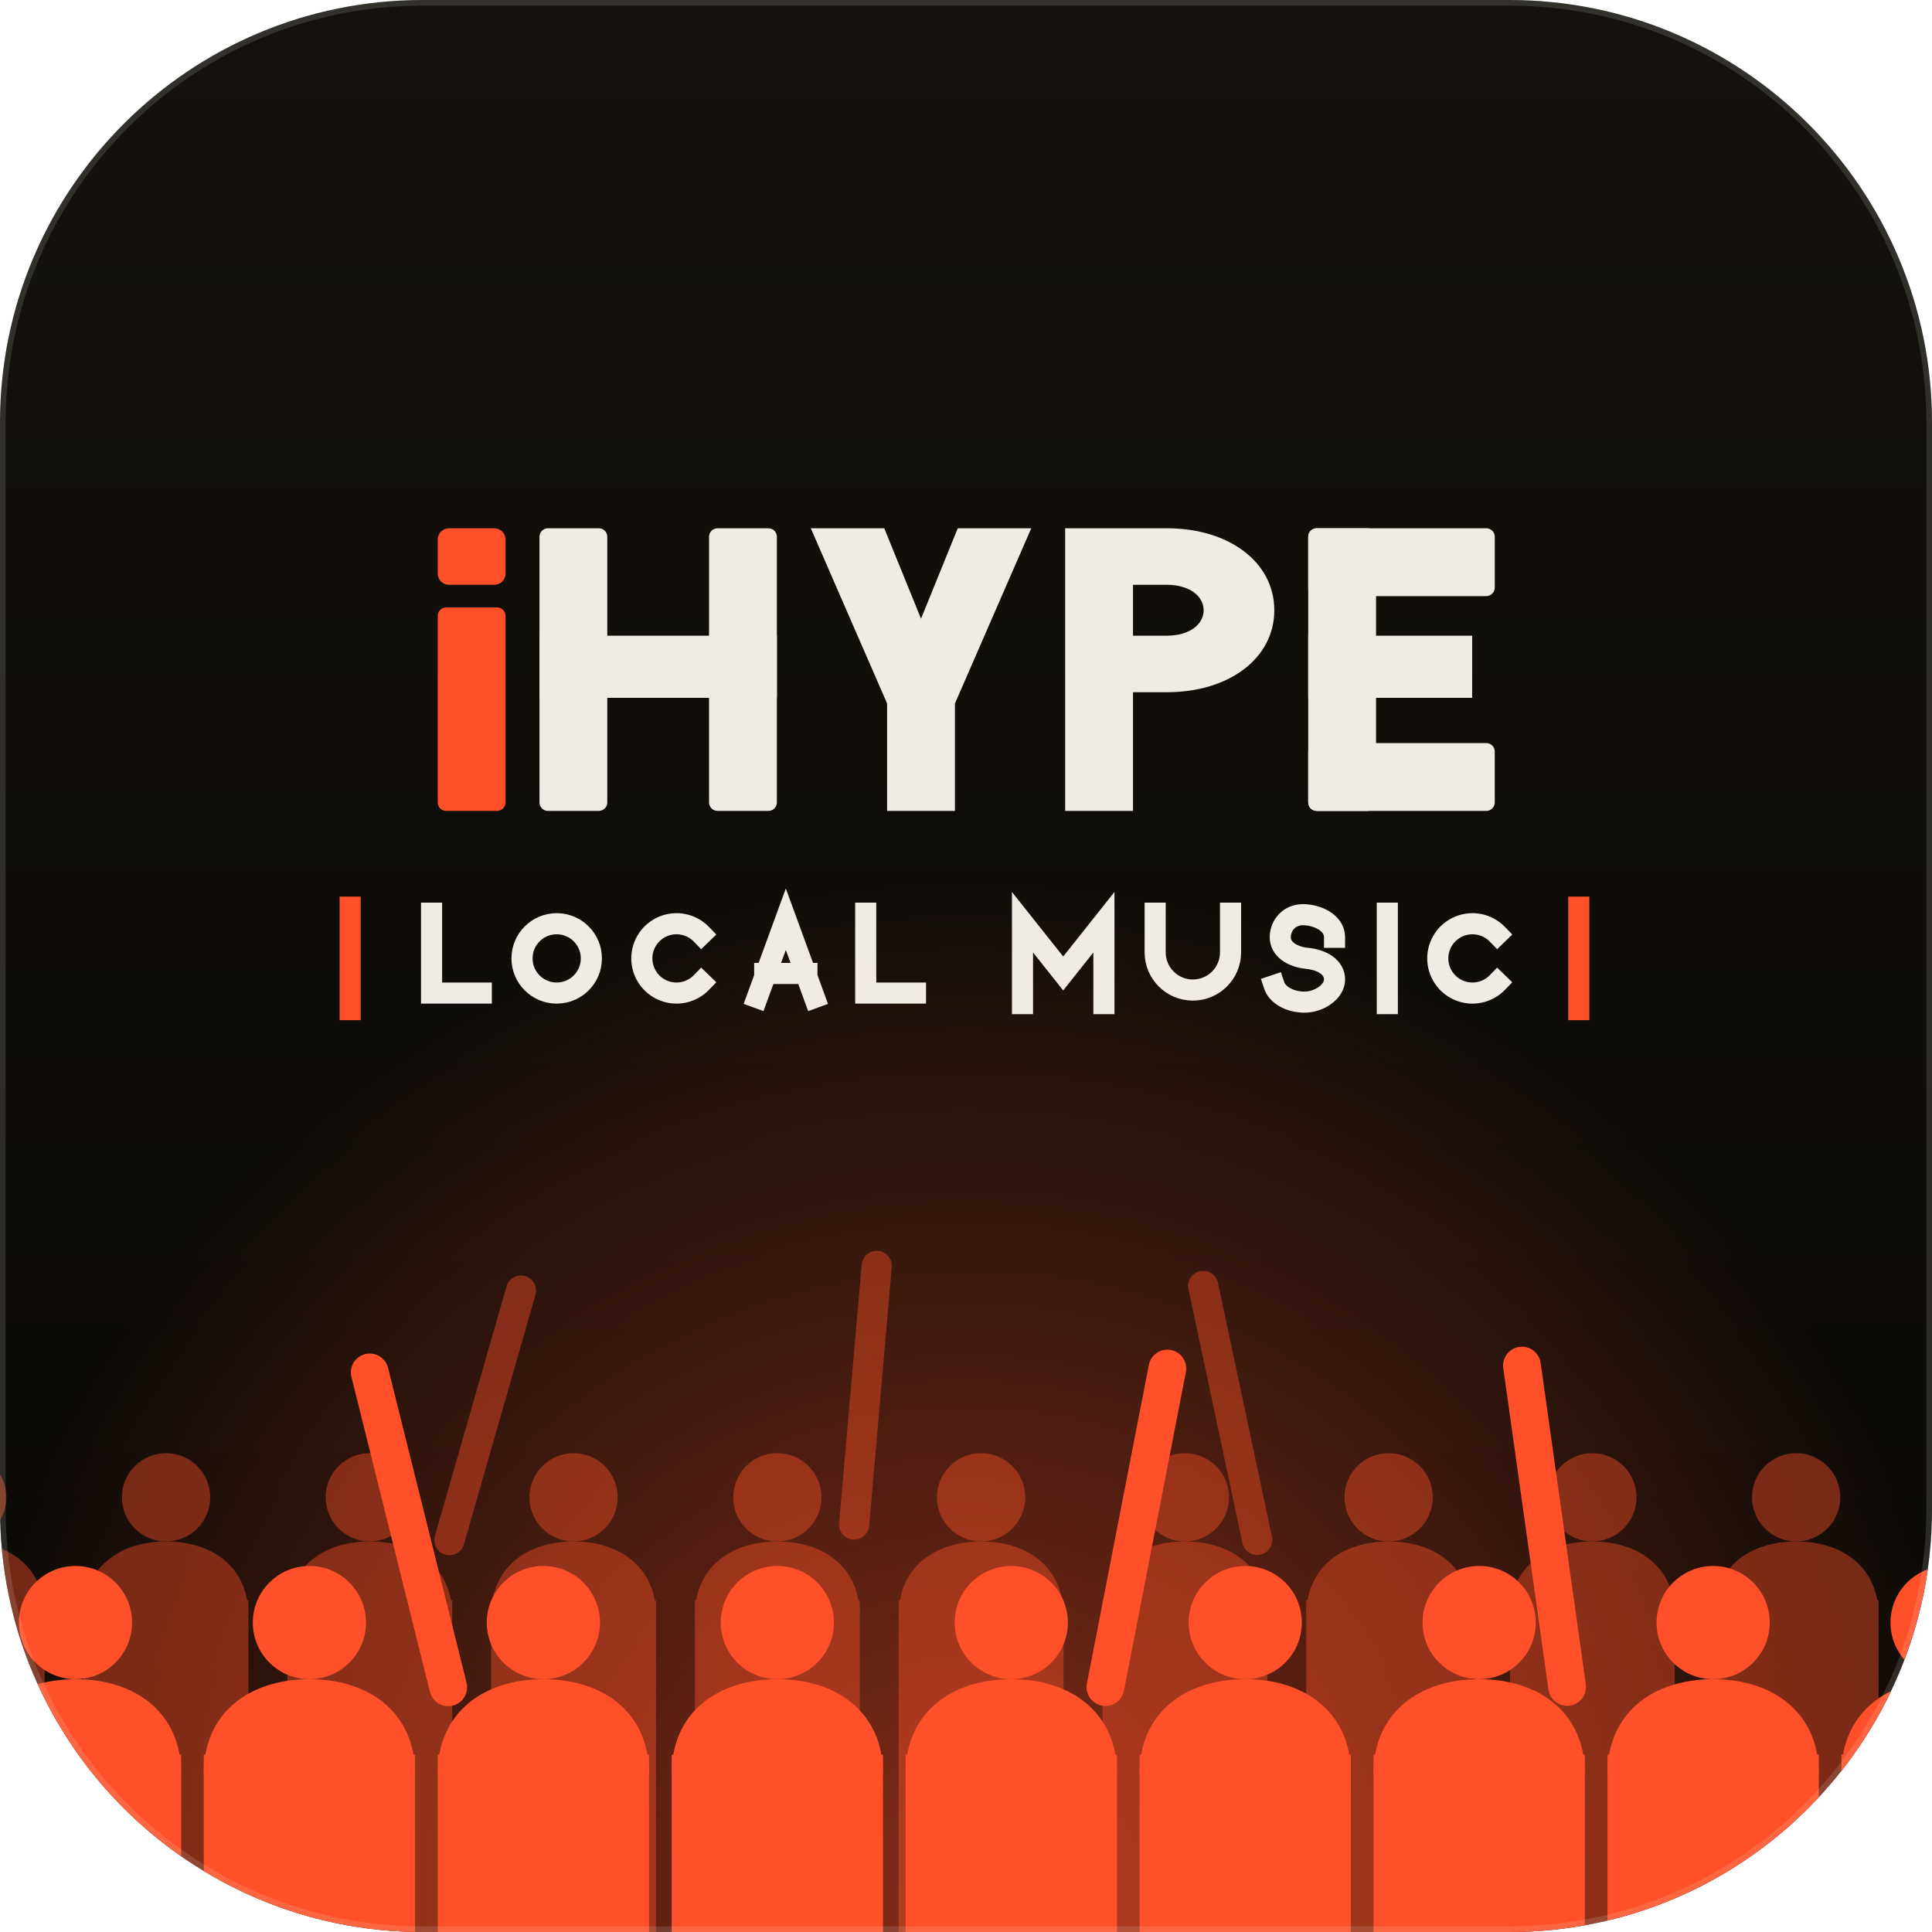
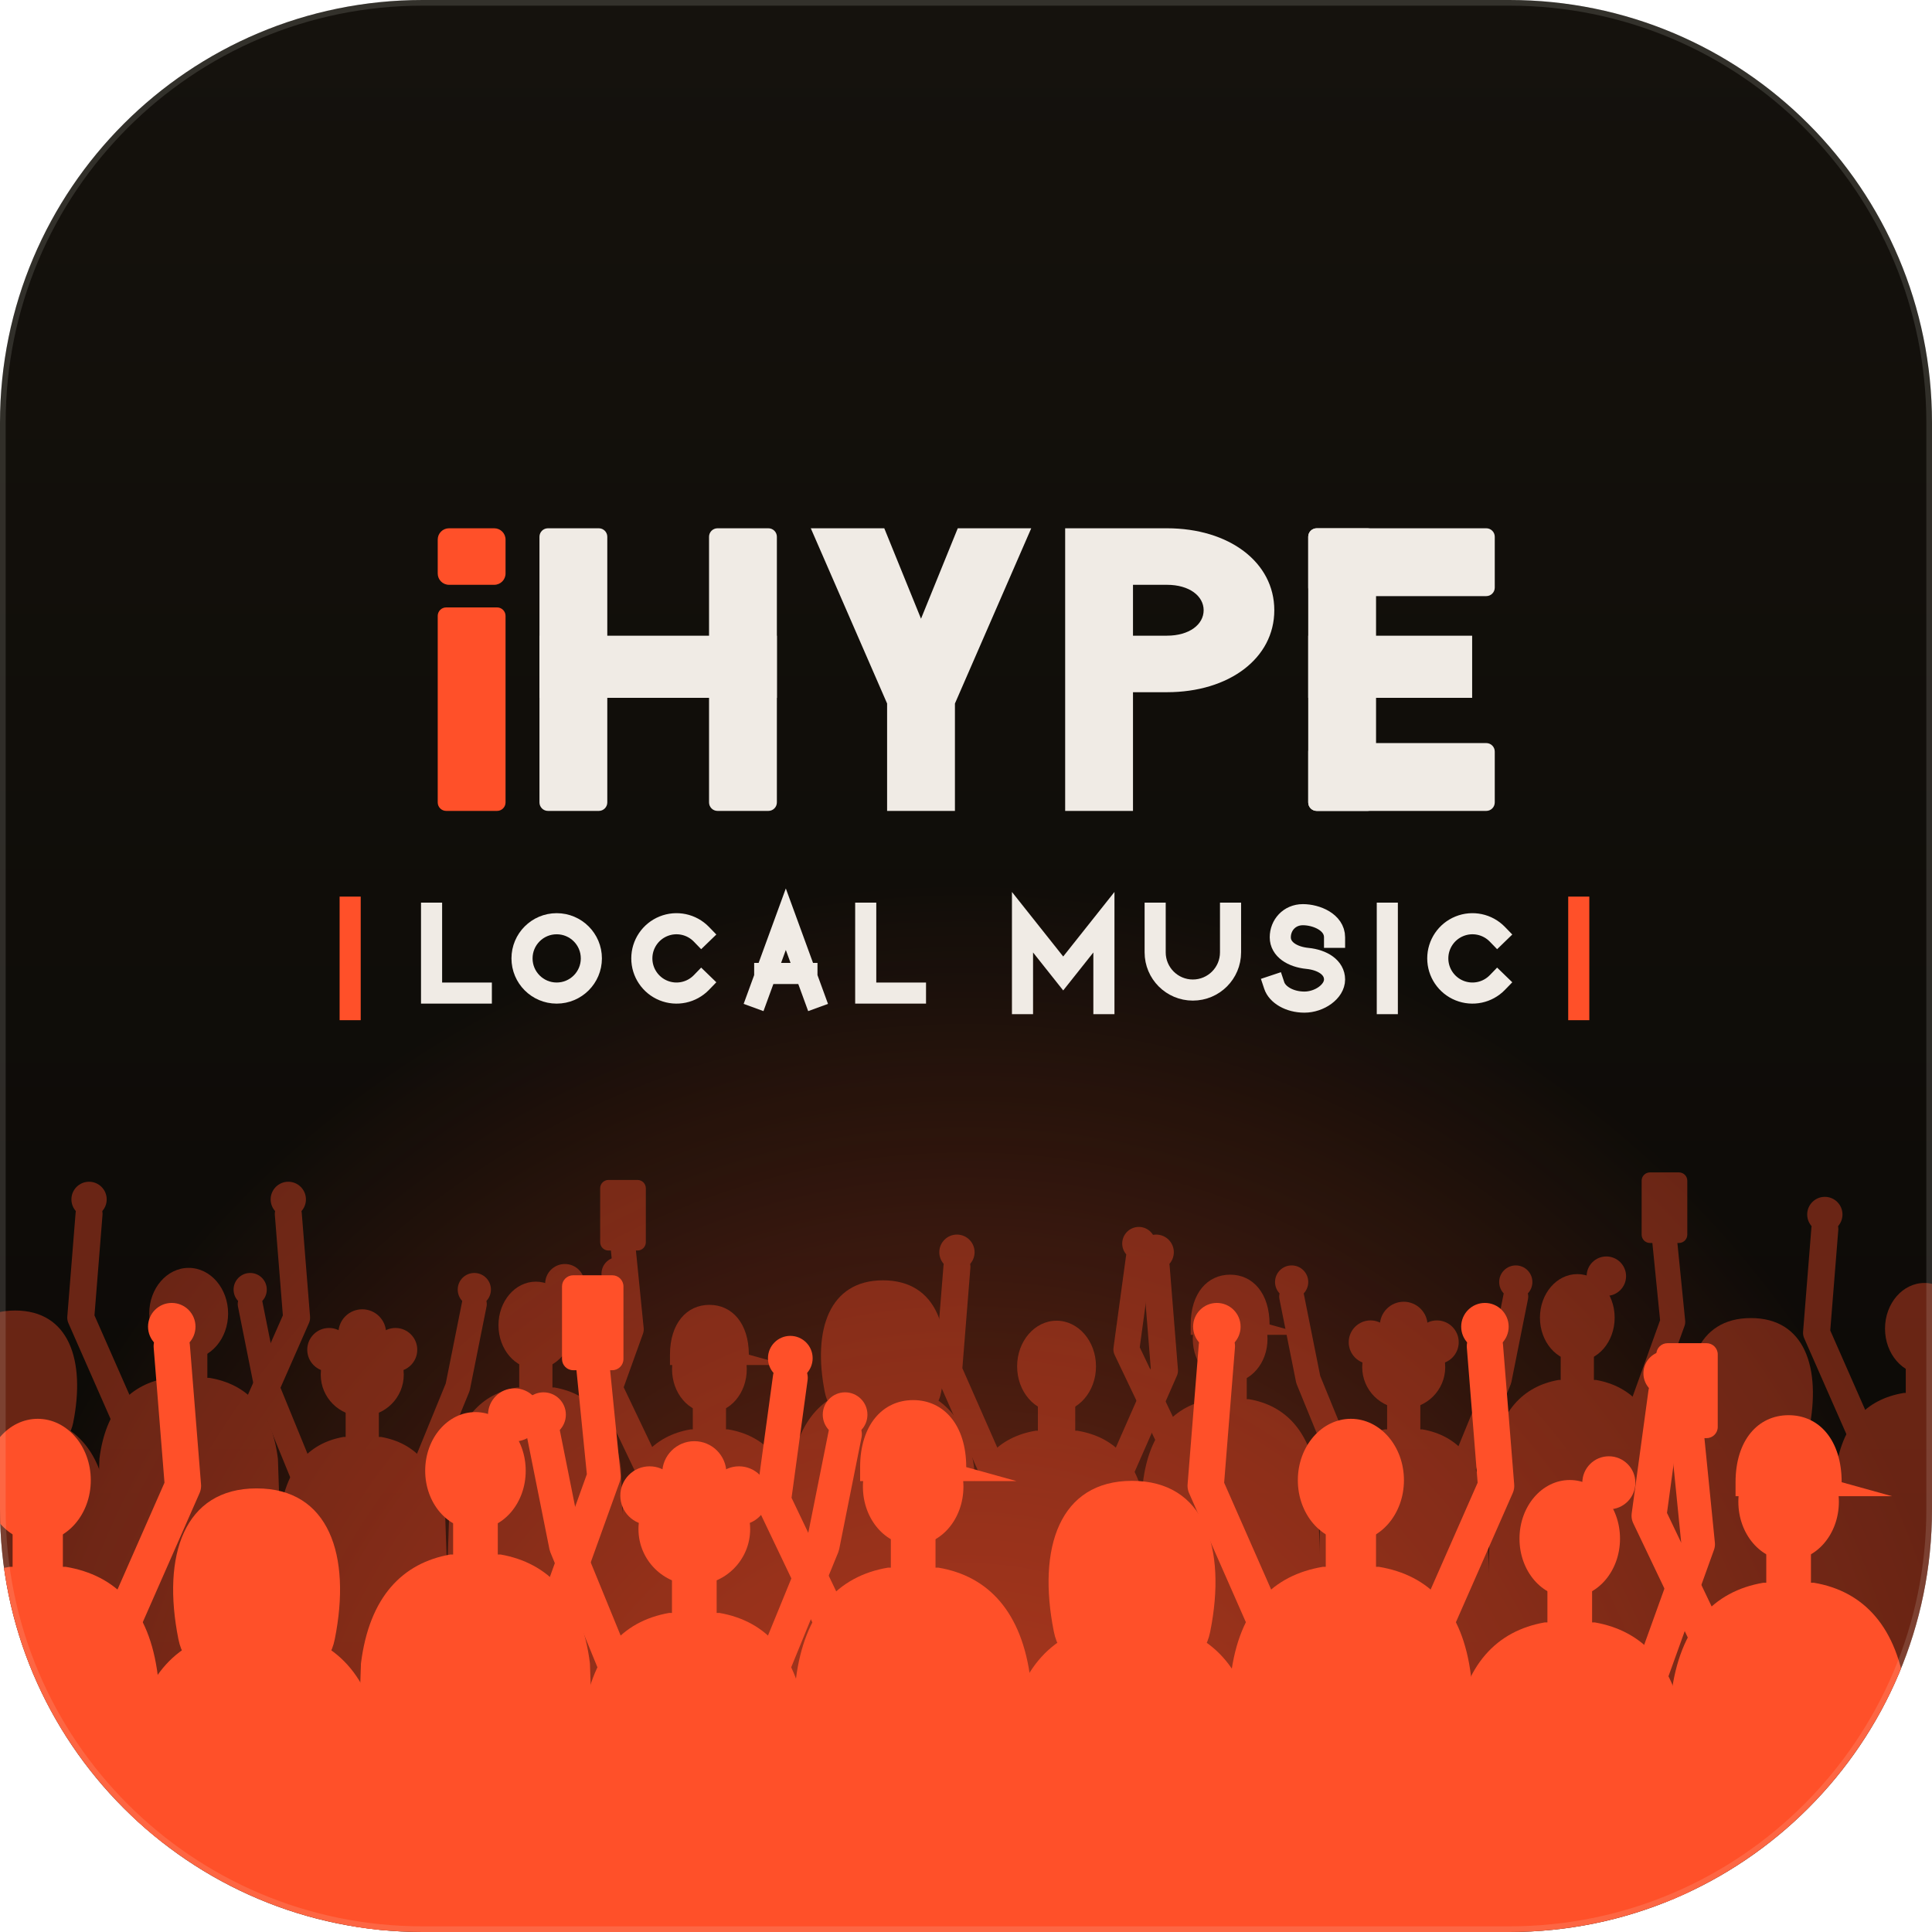
<svg xmlns="http://www.w3.org/2000/svg" viewBox="0 0 512 512" role="img" aria-labelledby="ihype-mark-title ihype-mark-desc">
  <defs>
    <linearGradient id="ihype-tile" x1="0" y1="0" x2="0" y2="512" gradientUnits="userSpaceOnUse">
      <stop offset="0" stop-color="#15120d" />
      <stop offset="1" stop-color="#0a0805" />
    </linearGradient>
    <radialGradient id="ihype-stage" cx="256" cy="506" r="272" gradientUnits="userSpaceOnUse">
      <stop offset="0" stop-color="#ff5029" stop-opacity=".5" />
      <stop offset="1" stop-color="#ff5029" stop-opacity="0" />
    </radialGradient>
    <clipPath id="ihype-tile-clip">
      <rect class="ihype-tile-shape" width="512" height="512" rx="112" />
    </clipPath>
-     <g id="ihype-fan">
-       <path d="M-28 0c0-16 12-25 28-25s28 9 28 25z" />
-       <circle cx="0" cy="-40" r="15" />
-       <rect x="-28" y="-5" width="56" height="260" />
+     <g id="ihype-p1">
+       <ellipse cx="0" cy="22" rx="19" ry="22" />
+       <path d="M-9 36h18v20h-18z" />
+       <path d="M-10 53C-28 56-40 68-43 92l-4 120h94l-4-120c-3-24-15-36-33-39z" />
+       <path d="M-30 74-52 24-48-26" stroke-width="13" fill="none" stroke-linecap="round" stroke-linejoin="round" />
+       <circle cx="-48" cy="-33" r="8.5" />
+       <path d="M30 74 52 24 48-26" stroke-width="13" fill="none" stroke-linecap="round" stroke-linejoin="round" />
+       <circle cx="48" cy="-33" r="8.5" />
    </g>
-     <g id="ihype-arm">
-       <rect x="-5" y="-96" width="10" height="96" rx="5" />
+     <g id="ihype-p2">
+       <ellipse cx="0" cy="24" rx="18" ry="21" />
+       <circle cx="14" cy="4" r="9.5" />
+       <path d="M-8 38h16v19h-16z" />
+       <path d="M-9 54C-26 57-38 69-41 93l-4 119h90l-4-119c-3-24-15-36-32-39z" />
+       <path d="M28 76 46 26 42-14" stroke-width="12" fill="none" stroke-linecap="round" stroke-linejoin="round" />
+       <rect x="31" y="-46" width="22" height="34" rx="4" />
+     </g>
+     <g id="ihype-p3">
+       <path d="M-28 60c-6-30 2-54 28-54s34 24 28 54c-2 10-9 12-16 12h-24c-7 0-14-2-16-12z" />
+       <ellipse cx="0" cy="28" rx="17" ry="20" />
+       <path d="M-8 42h16v18h-16z" />
+       <path d="M-9 57C-28 60-41 73-44 97l-4 115h96l-4-115c-3-24-16-37-35-40z" />
+     </g>
+     <g id="ihype-p4">
+       <ellipse cx="0" cy="27" rx="18" ry="21" />
+       <path d="M-19 20C-19 5-11-4 0-4s19 9 19 24l18 5H-19z" />
+       <path d="M-8 40h16v19h-16z" />
+       <path d="M-9 56C-27 59-39 72-42 96l-4 116h92l-4-116c-3-24-15-37-33-40z" />
+       <path d="M-29 76-50 32-44-12" stroke-width="12.5" fill="none" stroke-linecap="round" stroke-linejoin="round" />
+       <circle cx="-44" cy="-19" r="8" />
+     </g>
+     <g id="ihype-p5">
+       <circle cx="0" cy="26" r="20" />
+       <circle cx="-16" cy="14" r="10.5" />
+       <circle cx="16" cy="14" r="10.5" />
+       <circle cx="0" cy="6" r="11.5" />
+       <path d="M-8 42h16v18h-16z" />
+       <path d="M-9 56C-26 59-37 71-40 95l-4 117h88l-4-117c-3-24-14-36-31-39z" />
+       <path d="M-28 76-46 32-54-8" stroke-width="12" fill="none" stroke-linecap="round" stroke-linejoin="round" />
+       <circle cx="-54" cy="-15" r="8" />
+       <path d="M28 76 46 32 54-8" stroke-width="12" fill="none" stroke-linecap="round" stroke-linejoin="round" />
+       <circle cx="54" cy="-15" r="8" />
    </g>
  </defs>
  <g clip-path="url(#ihype-tile-clip)">
    <rect width="512" height="512" fill="url(#ihype-tile)" />
    <rect width="512" height="512" fill="url(#ihype-stage)" />
-     <g fill="#ff5029" opacity=".42">
-       <use href="#ihype-fan" transform="translate(-10 428) scale(.78)" />
-       <use href="#ihype-fan" transform="translate(44 428) scale(.78)" />
-       <use href="#ihype-fan" transform="translate(98 428) scale(.78)" />
-       <use href="#ihype-fan" transform="translate(152 428) scale(.78)" />
-       <use href="#ihype-fan" transform="translate(206 428) scale(.78)" />
-       <use href="#ihype-fan" transform="translate(260 428) scale(.78)" />
-       <use href="#ihype-fan" transform="translate(314 428) scale(.78)" />
-       <use href="#ihype-fan" transform="translate(368 428) scale(.78)" />
-       <use href="#ihype-fan" transform="translate(422 428) scale(.78)" />
-       <use href="#ihype-fan" transform="translate(476 428) scale(.78)" />
-       <use href="#ihype-fan" transform="translate(530 428) scale(.78)" />
-       <use href="#ihype-arm" transform="translate(118 412) rotate(16) scale(.8)" />
-       <use href="#ihype-arm" transform="translate(334 412) rotate(-12) scale(.8)" />
-       <use href="#ihype-arm" transform="translate(226 408) rotate(5) scale(.8)" />
+     <g fill="#ff5029" stroke="#ff5029" stroke-width="0" opacity=".38">
+       <use href="#ihype-p3" transform="translate(4 344) scale(.55)" />
+       <use href="#ihype-p1" transform="translate(50 336) scale(.55)" />
+       <use href="#ihype-p5" transform="translate(96 350) scale(.55)" />
+       <use href="#ihype-p2" transform="translate(142 338) scale(.55)" />
+       <use href="#ihype-p4" transform="translate(188 348) scale(.55)" />
+       <use href="#ihype-p3" transform="translate(234 336) scale(.55)" />
+       <use href="#ihype-p1" transform="translate(280 350) scale(.55)" />
+       <use href="#ihype-p4" transform="translate(326 340) scale(.55)" />
+       <use href="#ihype-p5" transform="translate(372 348) scale(.55)" />
+       <use href="#ihype-p2" transform="translate(418 336) scale(.55)" />
+       <use href="#ihype-p3" transform="translate(464 346) scale(.55)" />
+       <use href="#ihype-p1" transform="translate(510 340) scale(.55)" />
    </g>
-     <g fill="#ff5029">
-       <use href="#ihype-fan" transform="translate(20 470)" />
-       <use href="#ihype-fan" transform="translate(82 470)" />
-       <use href="#ihype-fan" transform="translate(144 470)" />
-       <use href="#ihype-fan" transform="translate(206 470)" />
-       <use href="#ihype-fan" transform="translate(268 470)" />
-       <use href="#ihype-fan" transform="translate(330 470)" />
-       <use href="#ihype-fan" transform="translate(392 470)" />
-       <use href="#ihype-fan" transform="translate(454 470)" />
-       <use href="#ihype-fan" transform="translate(516 470)" />
-       <use href="#ihype-arm" transform="translate(120 452) rotate(-14)" />
-       <use href="#ihype-arm" transform="translate(292 452) rotate(11)" />
-       <use href="#ihype-arm" transform="translate(416 452) rotate(-8)" />
+     <g fill="#ff5029" stroke="#ff5029" stroke-width="0">
+       <use href="#ihype-p1" transform="translate(10 376) scale(.74)" />
+       <use href="#ihype-p3" transform="translate(68 390) scale(.74)" />
+       <use href="#ihype-p2" transform="translate(126 372) scale(.74)" />
+       <use href="#ihype-p5" transform="translate(184 386) scale(.74)" />
+       <use href="#ihype-p4" transform="translate(242 374) scale(.74)" />
+       <use href="#ihype-p3" transform="translate(300 388) scale(.74)" />
+       <use href="#ihype-p1" transform="translate(358 376) scale(.74)" />
+       <use href="#ihype-p2" transform="translate(416 390) scale(.74)" />
+       <use href="#ihype-p4" transform="translate(474 378) scale(.74)" />
    </g>
    <g transform="translate(116 140) scale(.749)">
      <g fill="#ff5029">
        <rect width="24" height="20" rx="4" />
        <rect y="28" width="24" height="72" rx="3" />
      </g>
      <g fill="#f0ebe5">
        <rect x="36" width="24" height="100" rx="3" />
        <rect x="96" width="24" height="100" rx="3" />
        <rect x="36" y="38" width="84" height="22" />
        <path d="M132 0h26l13 32 13-32h26l-27 62v38h-24v-38z" />
        <path fill-rule="evenodd" d="M222 0h36c22 0 38 12 38 29s-16 29-38 29h-12v42h-24zm24 20v18h12c8 0 13-4 13-9s-5-9-13-9z" />
        <rect x="308" width="24" height="100" rx="3" />
        <rect x="308" width="66" height="24" rx="3" />
        <rect x="308" y="38" width="58" height="22" />
        <rect x="308" y="76" width="66" height="24" rx="3" />
      </g>
    </g>
    <g transform="translate(90 242) scale(.799)" fill="none" stroke-width="7" stroke-linecap="square">
      <g stroke="#ff5029">
        <path d="M3.5-2V32" />
        <path d="M411-2V32" />
      </g>
      <g stroke="#f0ebe5">
        <path d="M30.5 0v26.5H47" />
        <rect x="60.5" y="3.5" width="23" height="23" rx="11.5" />
        <path d="M120 7a11.5 11.5 0 1 0 0 16" />
        <path d="M138.5 28 148 2l9.5 26M141 20h14" />
        <path d="M174.5 0v26.5H191" />
        <path d="M226.5 30V3l13.5 17L253.5 3v27" />
        <path d="M270.5 0v13a12.5 12.5 0 0 0 25 0V0" />
        <path d="M330 8c0-5-6-7.5-10.5-7.5S312 4 312 8s4 6.5 9 7c5 .5 9 3 9 7s-5 7.5-10 7.5S311 27 310 24" />
        <path d="M347.5 0v30" />
        <path d="M384 7a11.5 11.5 0 1 0 0 16" />
      </g>
    </g>
    <rect class="ihype-tile-edge" x=".75" y=".75" width="510.5" height="510.5" rx="111.25" fill="none" stroke="#f0ebe5" stroke-opacity=".14" stroke-width="1.5" />
  </g>
</svg>
